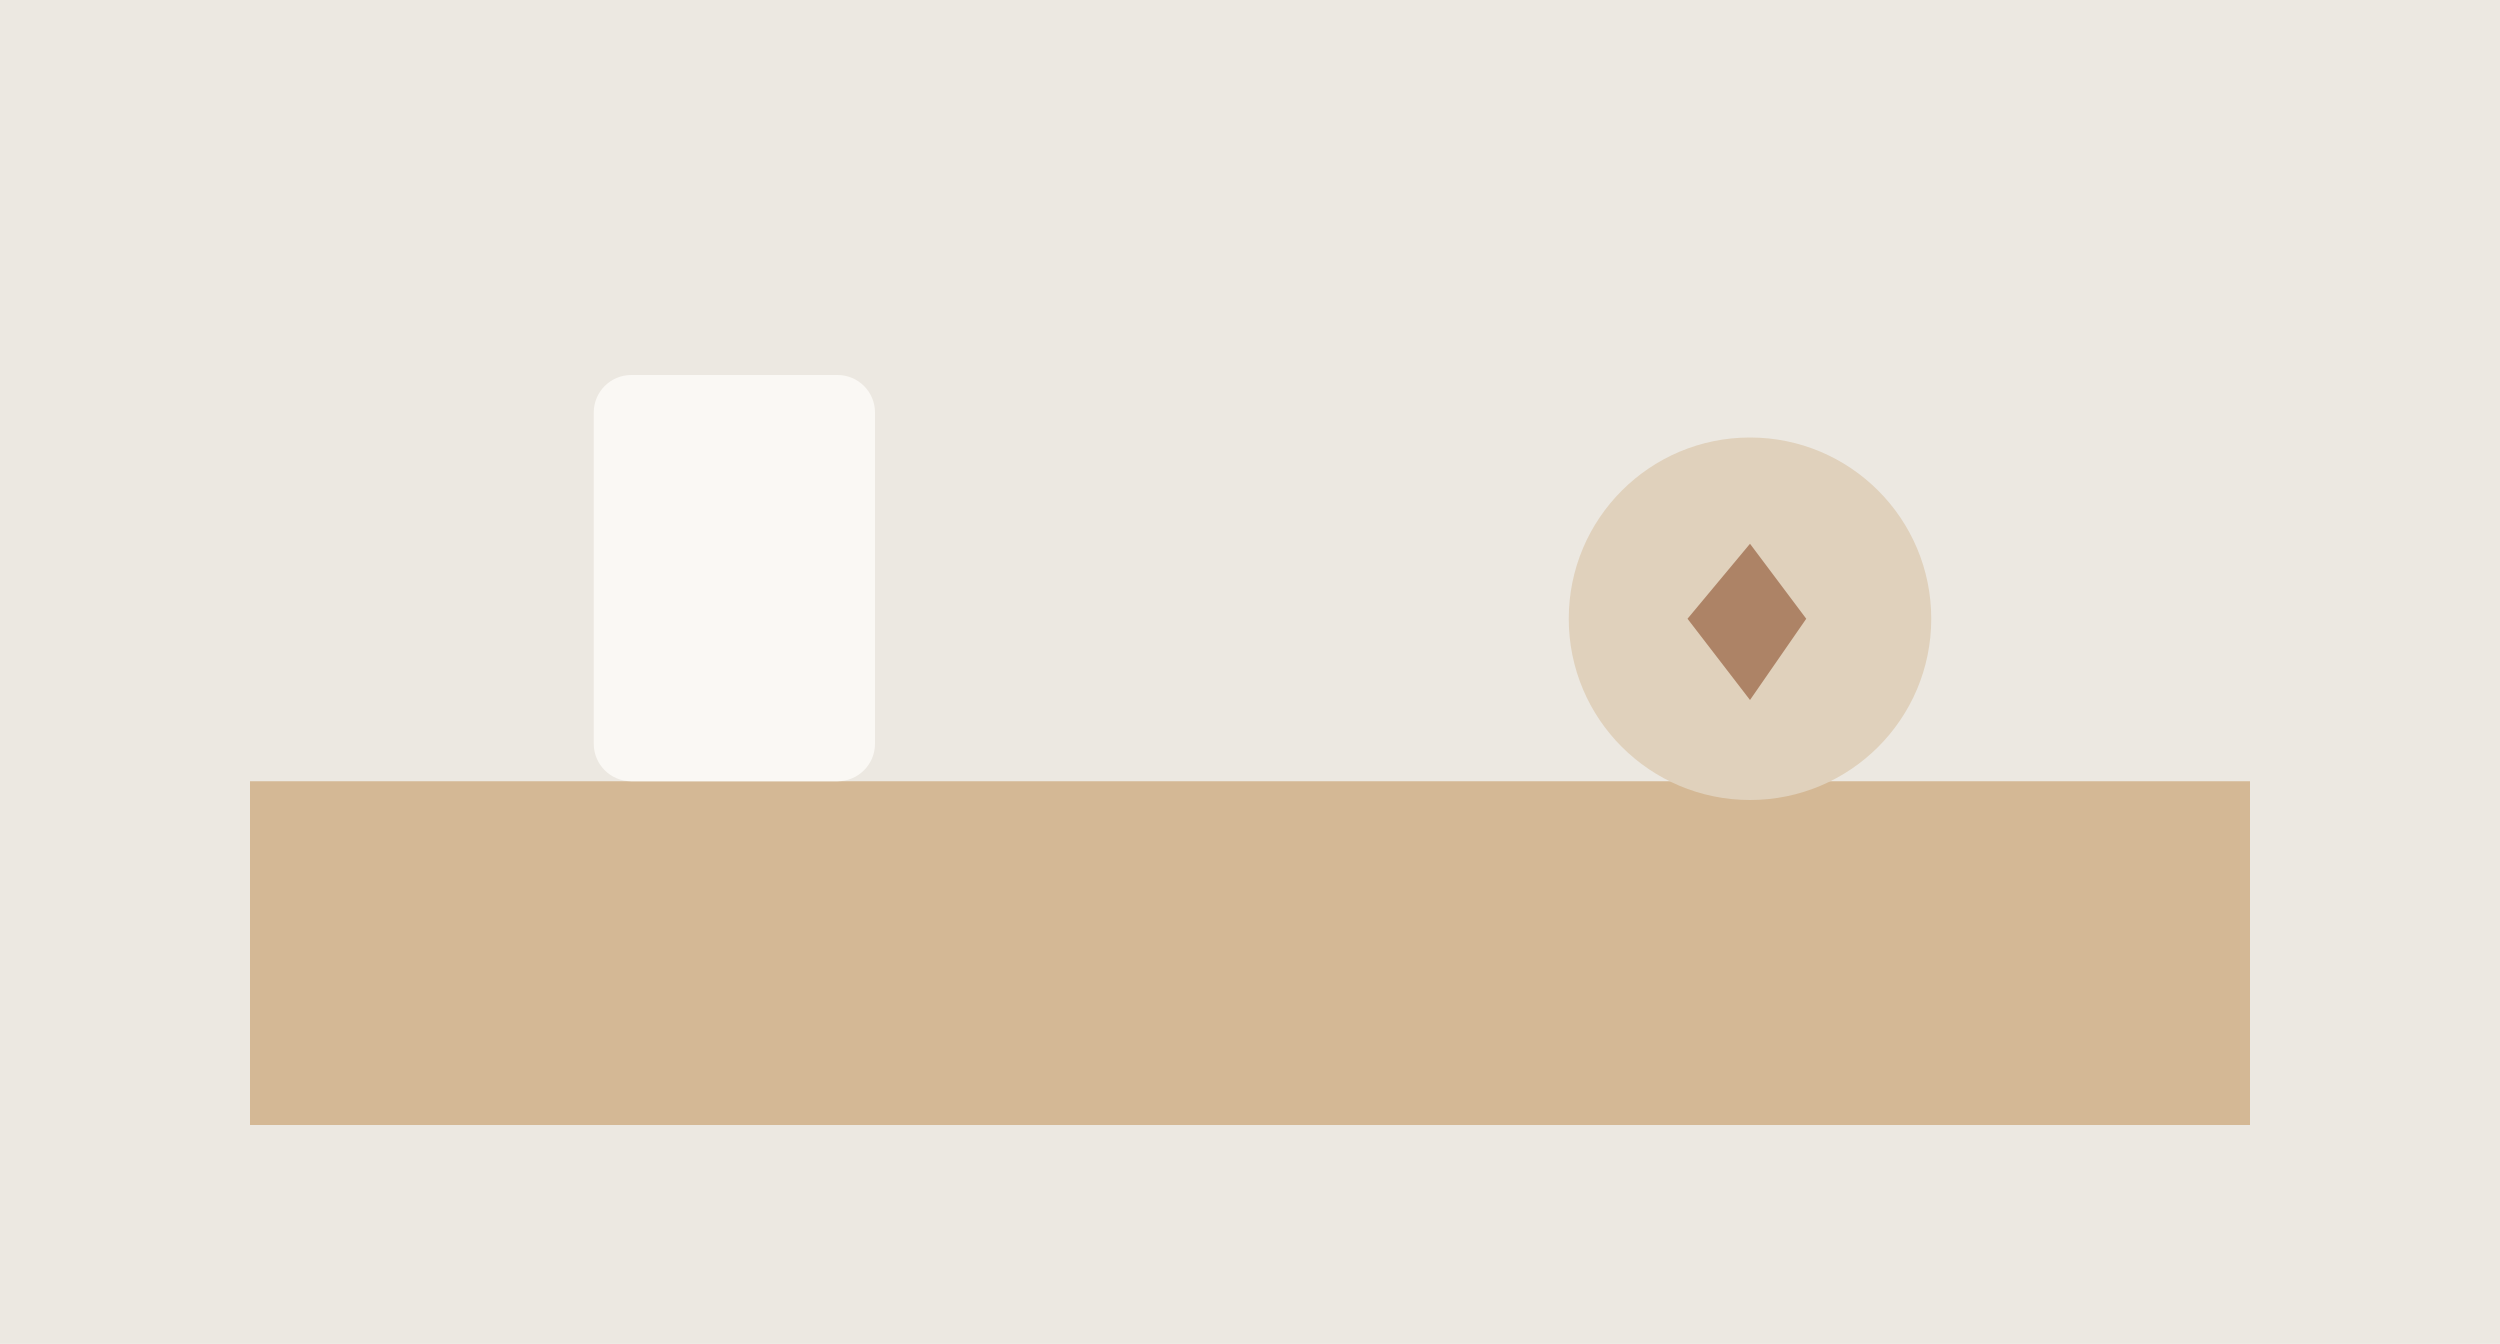
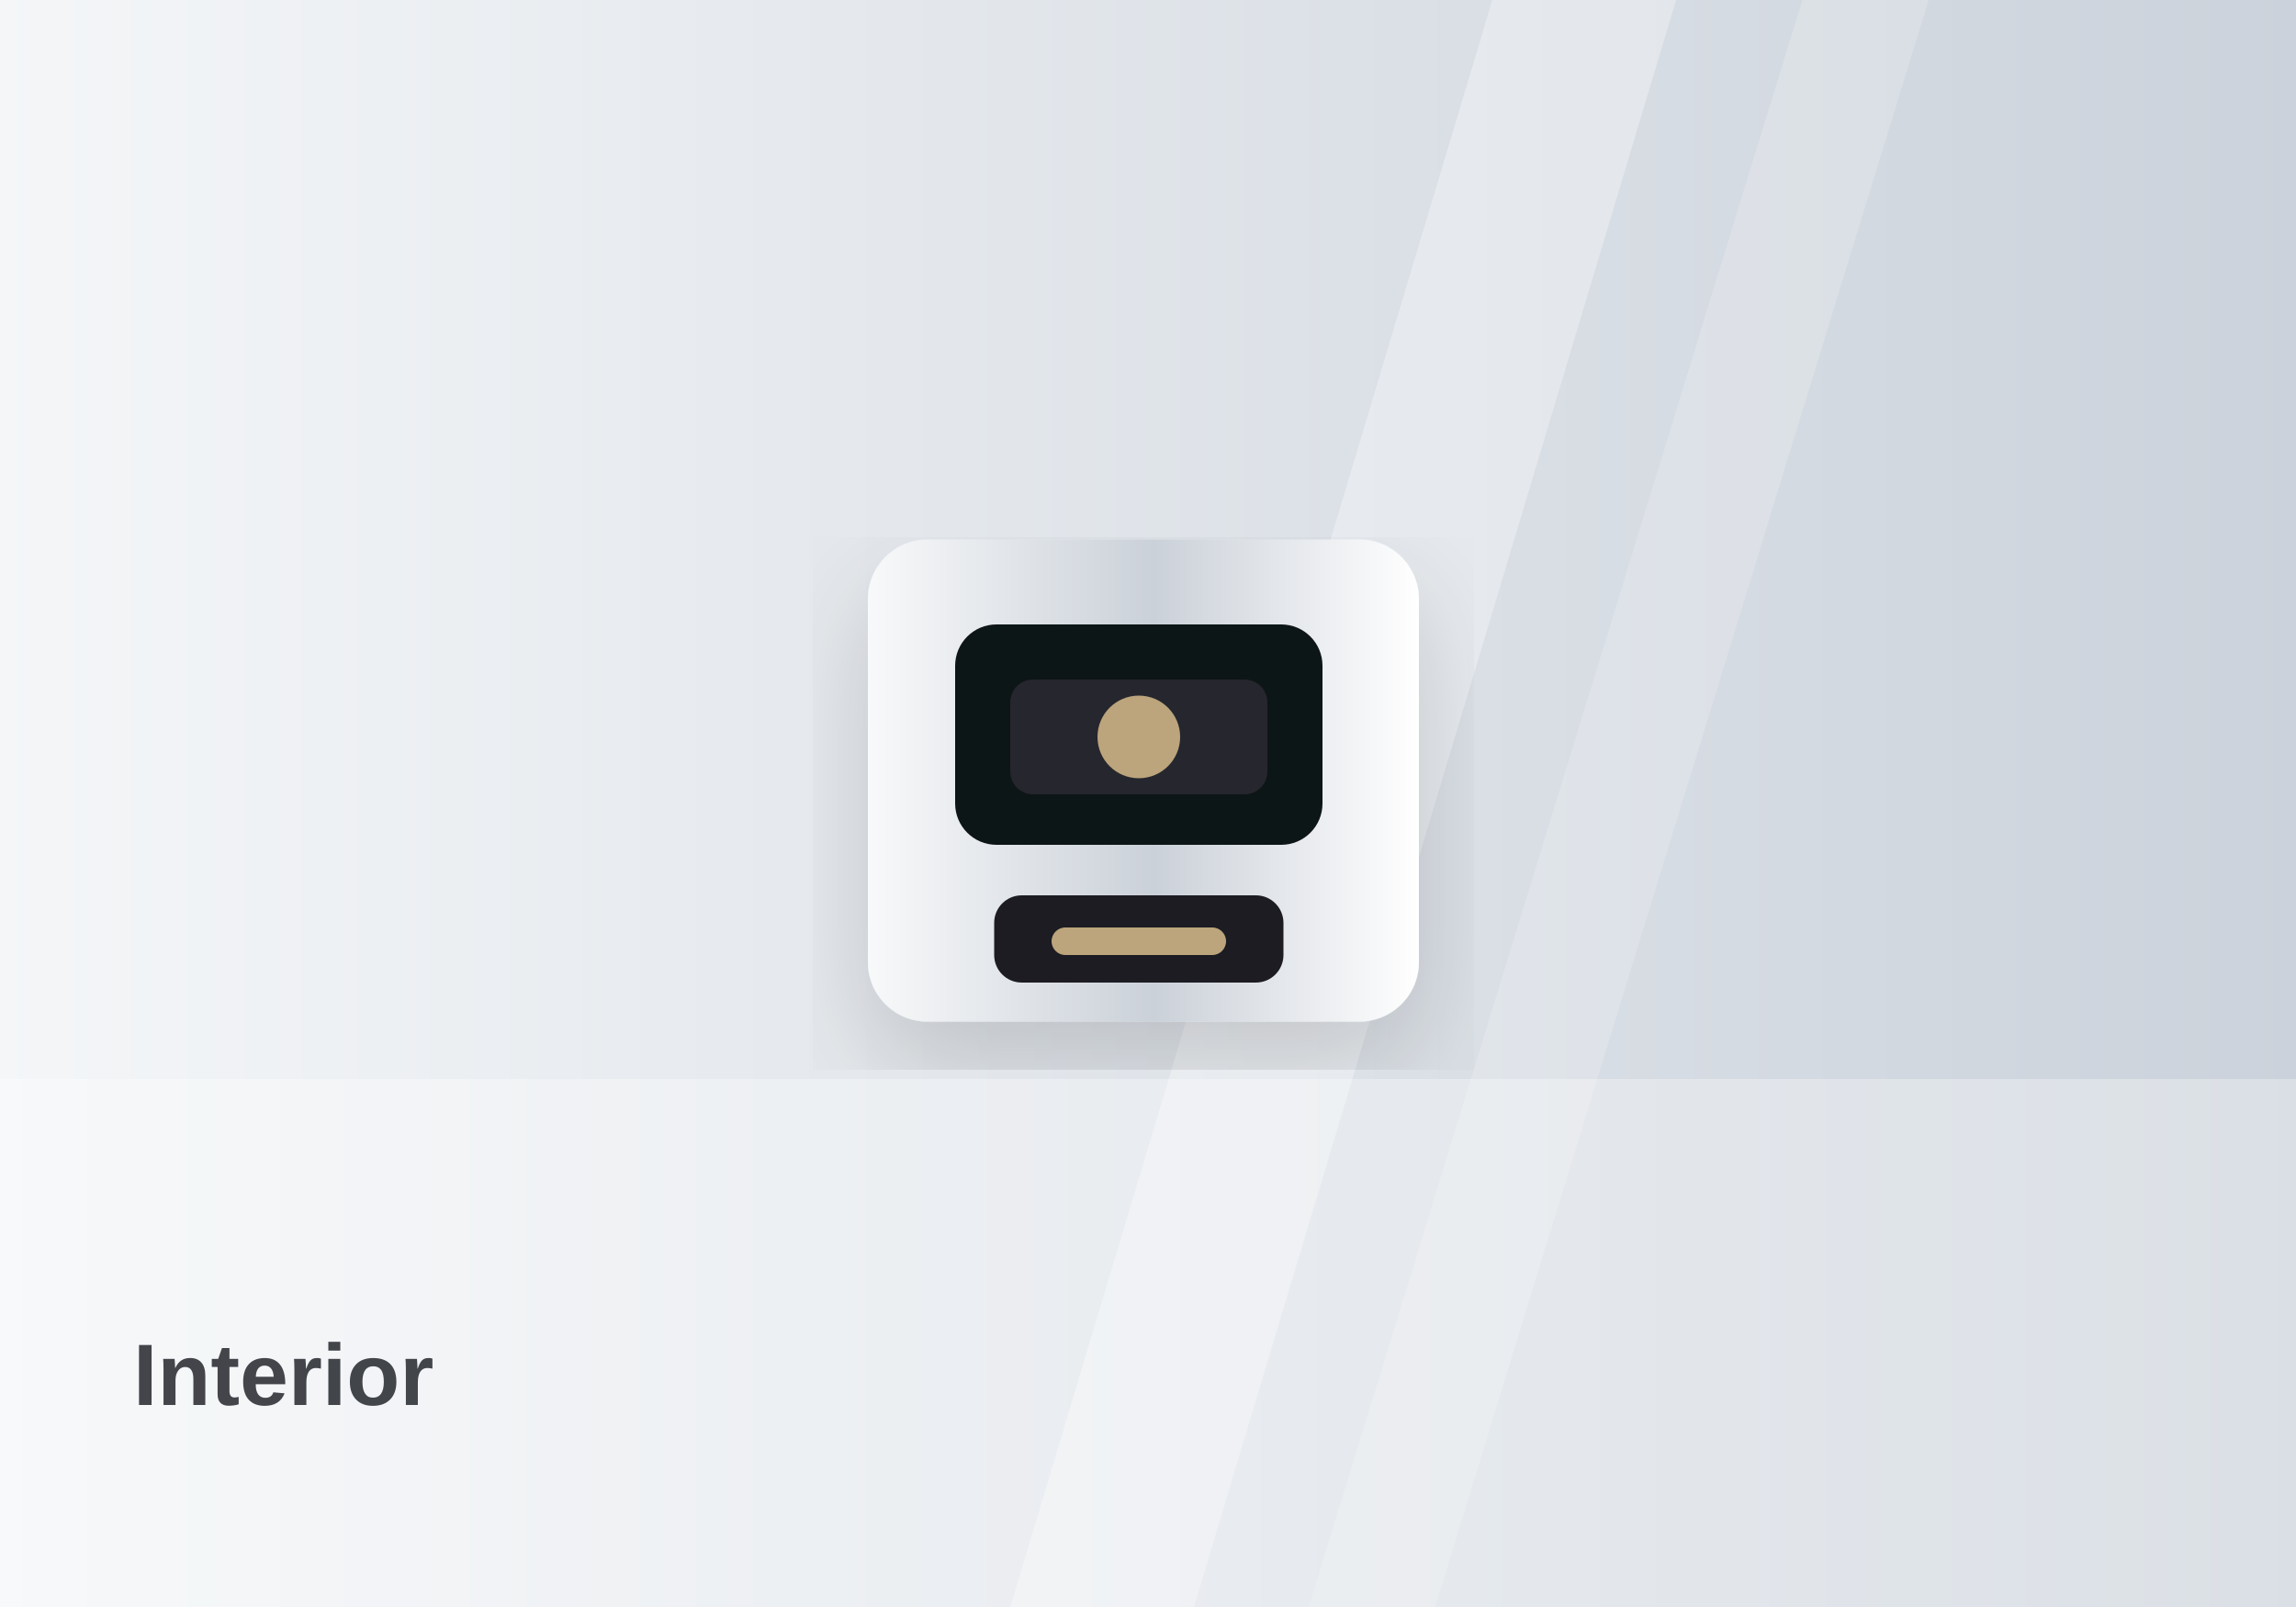
- <svg xmlns="http://www.w3.org/2000/svg" width="800" height="430" viewBox="0 0 800 430">
-   <rect width="800" height="430" fill="#ece8e1" />
-   <rect x="80" y="250" width="640" height="110" fill="#d4b895" />
-   <rect x="190" y="120" width="90" height="130" rx="12" fill="#faf8f4" />
-   <circle cx="560" cy="198" r="58" fill="#e0d1bc" />
-   <path d="M540 198 L560 174 L578 198 L560 224 Z" fill="#ad8366" />
+ <svg xmlns="http://www.w3.org/2000/svg" width="1000" height="700" viewBox="0 0 1000 700">
+   <defs>
+     <linearGradient id="g" x1="0" x2="1">
+       <stop offset="0" stop-color="#f4f6f8" />
+       <stop offset="1" stop-color="#cbd2db" />
+     </linearGradient>
+     <linearGradient id="m" x1="0" x2="1">
+       <stop offset="0" stop-color="#f8f9fa" />
+       <stop offset=".52" stop-color="#cbd1d9" />
+       <stop offset="1" stop-color="#ffffff" />
+     </linearGradient>
+     <filter id="sd">
+       <feDropShadow dx="0" dy="20" stdDeviation="24" flood-color="#000" flood-opacity=".16" />
+     </filter>
+   </defs>
+   <rect width="1000" height="700" fill="url(#g)" />
+   <rect x="0" y="470" width="1000" height="230" fill="#ffffff" opacity=".30" />
+   <polygon points="650,0 730,0 520,700 440,700" fill="#fff" opacity=".32" />
+   <polygon points="785,0 840,0 625,700 570,700" fill="#fff" opacity=".18" />
+   <g filter="url(#sd)">
+     <rect x="378" y="235" width="240" height="210" rx="26" fill="url(#m)" />
+     <rect x="416" y="272" width="160" height="96" rx="18" fill="#111319" />
+     <rect x="440" y="296" width="112" height="50" rx="10" fill="#25282d" />
+     <circle cx="496" cy="321" r="18" fill="#bca47c" />
+     <rect x="433" y="390" width="126" height="38" rx="12" fill="#1b1d22" />
+     <rect x="458" y="404" width="76" height="12" rx="6" fill="#bca47c" />
+   </g>
+   <text x="58" y="612" font-family="Arial" font-size="38" font-weight="700" fill="#111319" opacity=".78">Interior</text>
</svg>
